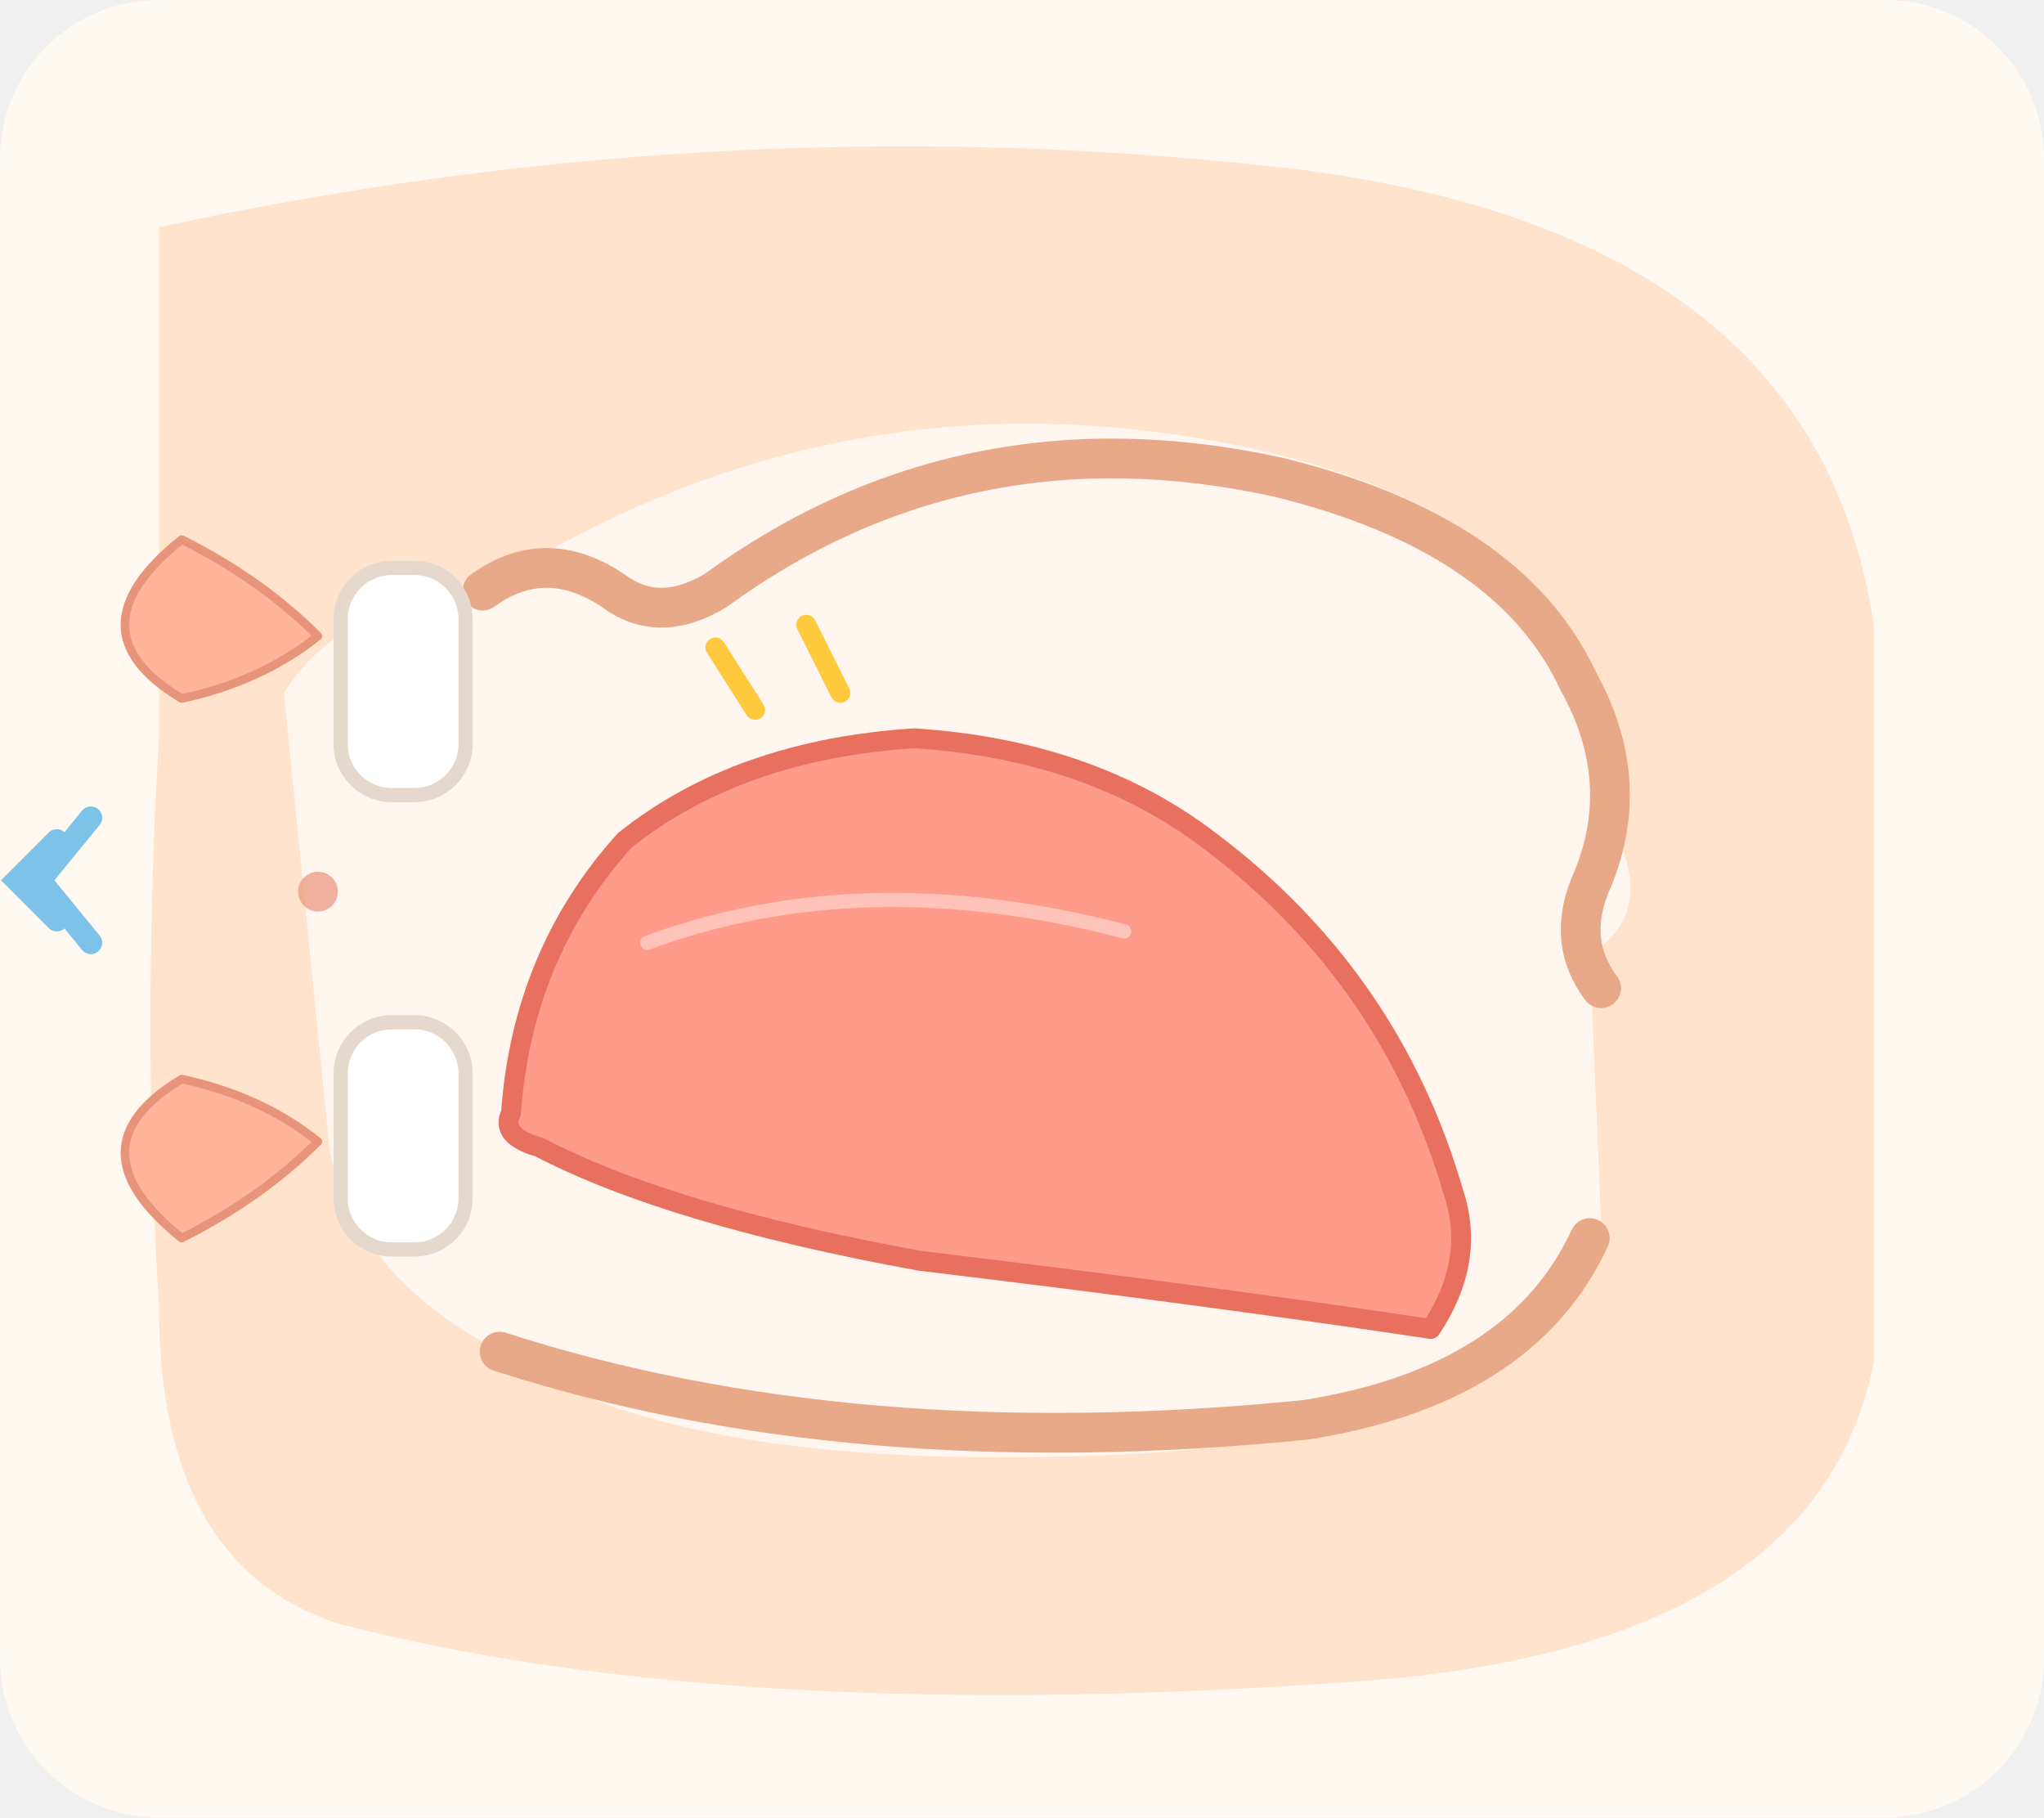
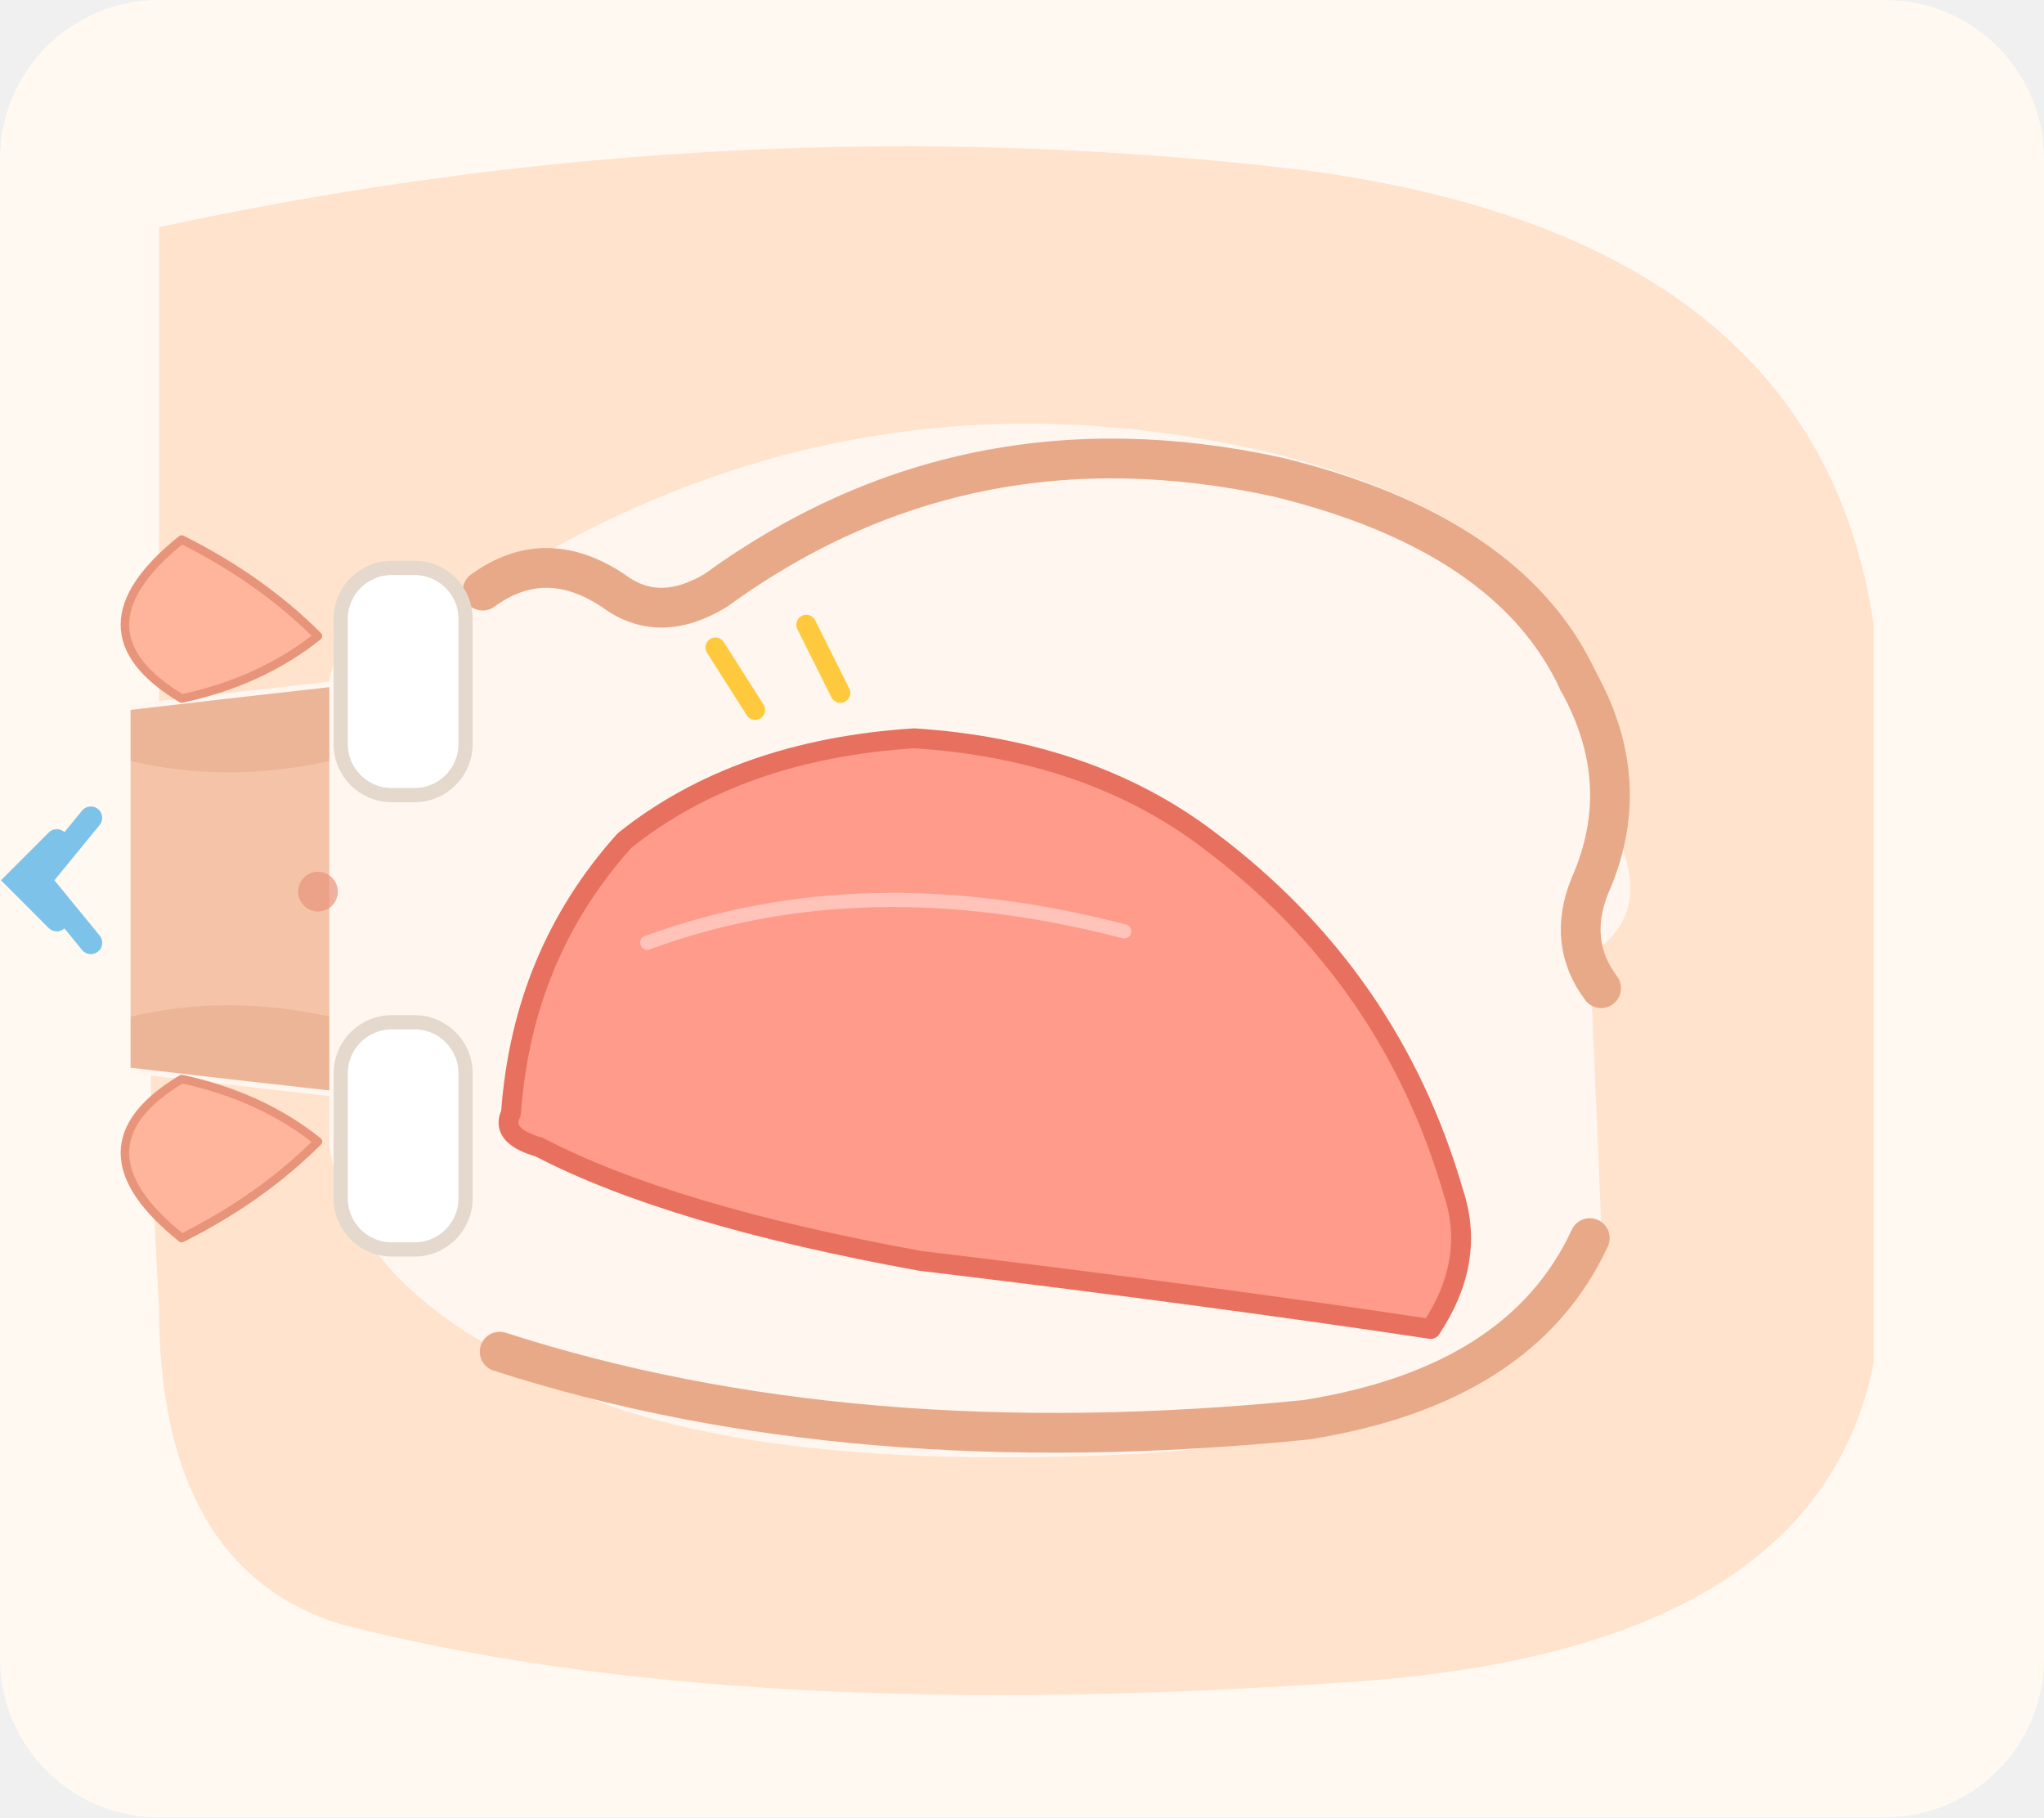
<svg xmlns="http://www.w3.org/2000/svg" viewBox="0 0 360 320" font-family="sans-serif">
  <rect width="360" height="320" rx="28" fill="#FFF9F2" />
  <path d="M 28 40 Q 130 18 230 30 Q 320 42 330 110            L 330 240 Q 320 290 240 296 Q 130 304 60 286            Q 28 276 28 230 Q 25 180 28 130 Z" fill="#FFE3CC" />
-   <path d="M 50 122 Q 60 106 85 104            Q 150 62 225 80 Q 272 92 282 122            L 286 150 Q 290 162 280 168            L 282 215 Q 270 252 200 256 Q 120 260 88 238 Q 62 224 58 202 Z" fill="#FFF6F0" />
+   <path d="M 23 124            L 58 120            Q 60 106 85 104            Q 150 62 225 80 Q 272 92 282 122            L 286 150 Q 290 162 280 168            L 282 215 Q 270 252 200 256 Q 120 260 88 238 Q 62 224 58 202            L 58 193            L 23 189 Z" fill="#FFF6F0" />
+   <path d="M 23 125            Q 40 123 58 121            L 58 192            Q 40 190 23 188 Z" fill="#F5C4A8" />
+   <path d="M 23 125 Q 40 123 58 121            L 58 134 Q 40 138 23 134 Z" fill="#D9906E" opacity="0.3" />
+   <path d="M 23 188 Q 40 190 58 192            L 58 179 Q 40 175 23 179 Z" fill="#D9906E" opacity="0.3" />
  <path d="M 85 104 Q 96 96 108 104 Q 116 110 126 104            Q 170 72 225 84 Q 266 94 278 120" fill="none" stroke="#E8A988" stroke-width="7" stroke-linecap="round" />
  <path d="M 278 120 Q 288 138 280 156 Q 276 166 282 174" fill="none" stroke="#E8A988" stroke-width="7" stroke-linecap="round" />
  <path d="M 88 238 Q 150 258 230 250 Q 268 244 280 218" fill="none" stroke="#E8A988" stroke-width="7" stroke-linecap="round" />
  <rect x="60" y="100" width="22" height="40" rx="9" fill="#FFFFFF" stroke="#E5D8CC" stroke-width="2.5" />
  <rect x="60" y="180" width="22" height="40" rx="9" fill="#FFFFFF" stroke="#E5D8CC" stroke-width="2.5" />
  <path d="M 56 112            Q 46 102 32 95            Q 22 103 22 110            Q 22 117 32 123            Q 46 120 56 112 Z" fill="#FFB59B" stroke="#E8947A" stroke-width="1.5" stroke-linejoin="round" />
  <path d="M 56 201            Q 46 193 32 190            Q 22 196 22 203            Q 22 210 32 218            Q 46 211 56 201 Z" fill="#FFB59B" stroke="#E8947A" stroke-width="1.5" stroke-linejoin="round" />
  <circle cx="56" cy="157" r="3.5" fill="#E8947A" opacity="0.7" />
  <path d="M 90 196                Q 92 168 110 148                Q 130 132 161 130                Q 192 132 213 148                Q 245 172 256 210                Q 260 222 252 234                Q 212 228 162 222                Q 118 214 95 202                Q 88 200 90 196 Z" fill="#FF9B8A" stroke="#E8705F" stroke-width="3.5" stroke-linejoin="round" />
  <path d="M 114 166 Q 152 152 198 164" fill="none" stroke="#FFFFFF" stroke-width="2.5" opacity="0.4" stroke-linecap="round" />
  <g stroke="#FFC93D" stroke-width="3.5" stroke-linecap="round">
    <path d="M 126 114 L 133 125" />
    <path d="M 142 110 L 148 122" />
  </g>
  <g stroke="#6FBDE8" stroke-width="4" fill="none" stroke-linecap="round" opacity="0.9">
    <path d="M 16 144 L 7 155 L 16 166" />
    <path d="M 10 148 L 3 155 L 10 162" />
  </g>
</svg>
